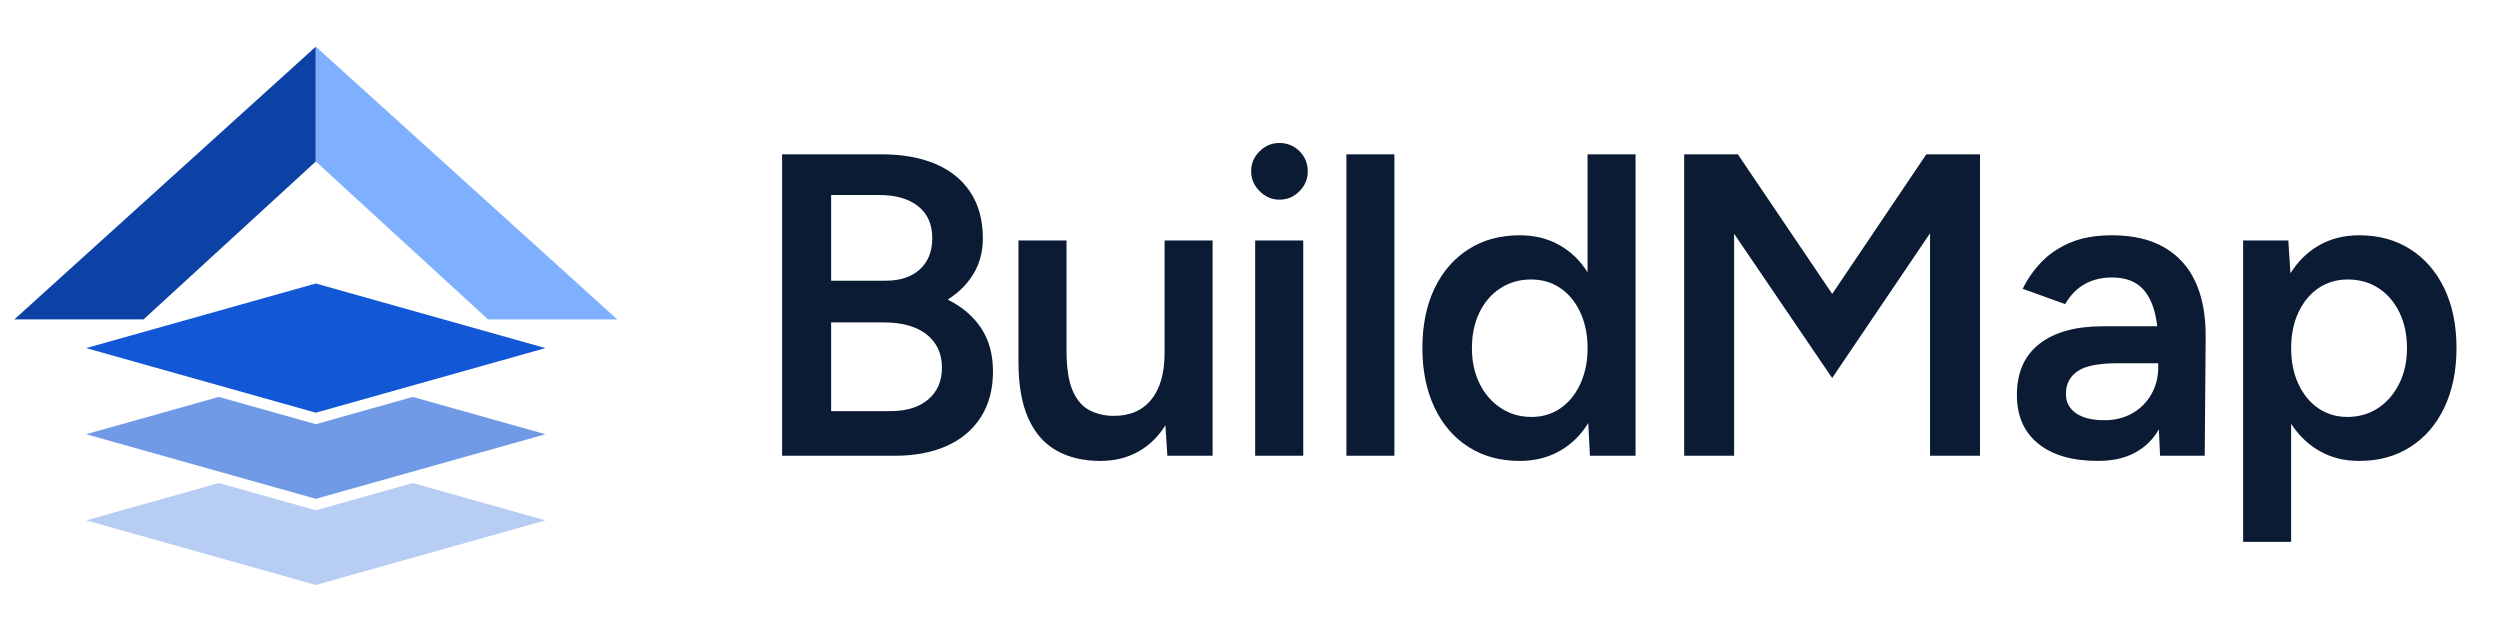
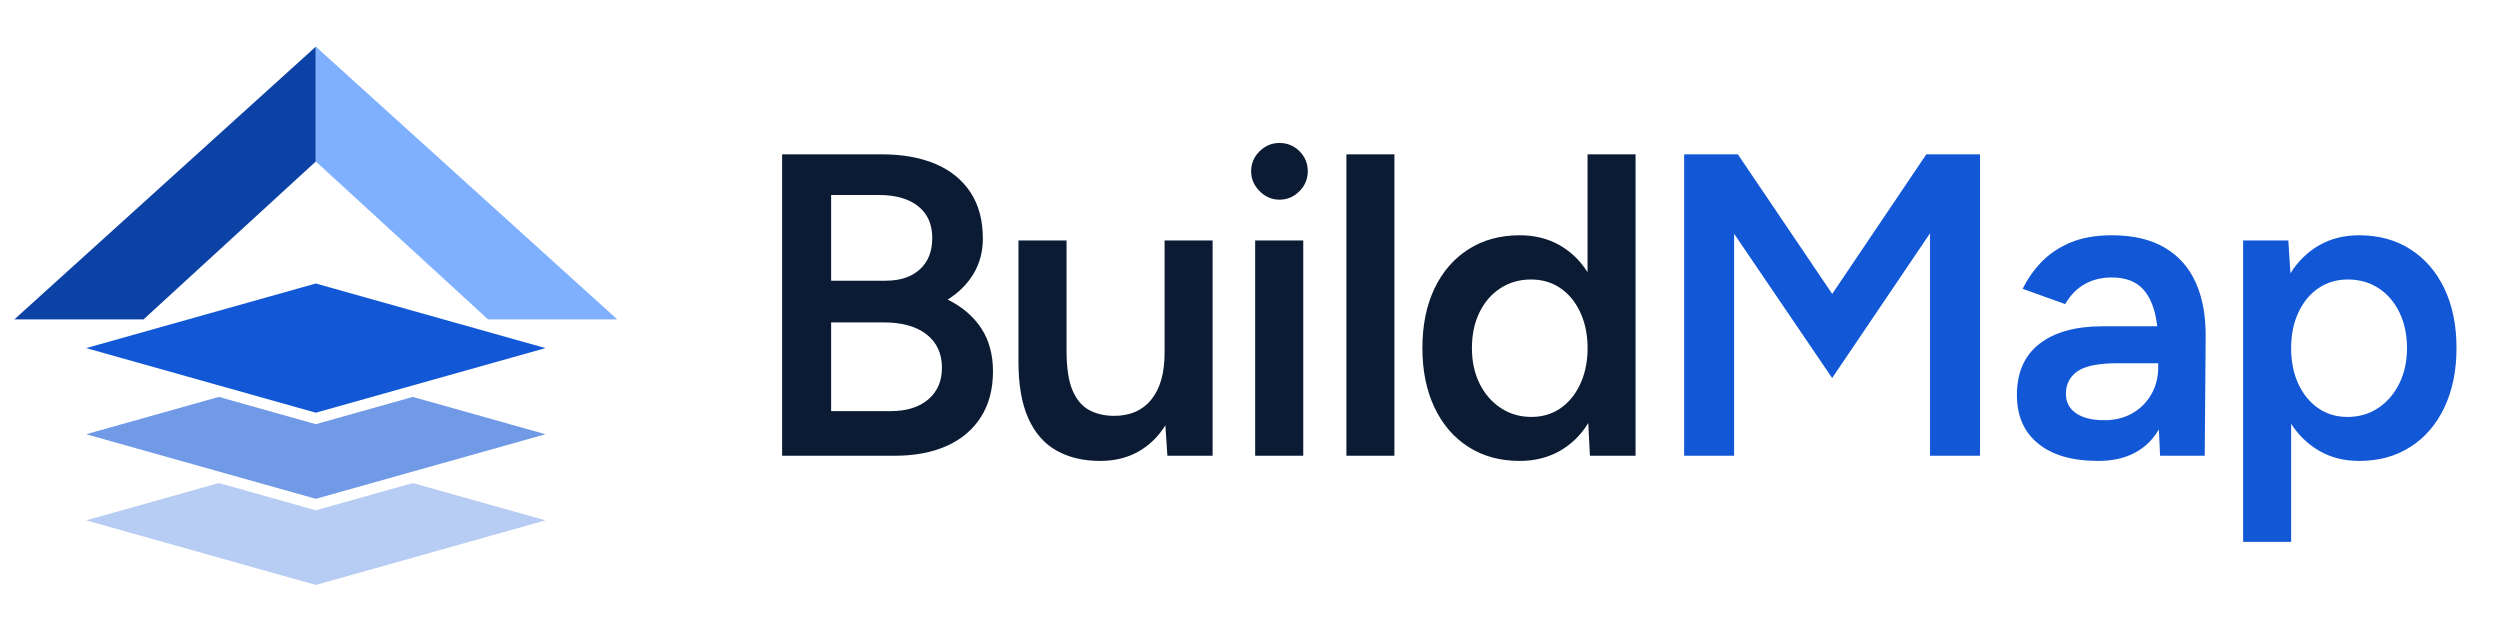
<svg xmlns="http://www.w3.org/2000/svg" viewBox="0 0 348.32 88" role="img" aria-label="BuildMap">
  <g transform="translate(-6 0.5)">
    <path d="M50 6L8 44H26L50 22Z" fill="#0C41A6" />
    <path d="M50 6L92 44H74L50 22Z" fill="#7FB0FF" />
    <path d="M50 39L82 48L50 57L18 48Z" fill="#1257D6" />
    <path d="M18 60L36.49 54.8L50 58.6L63.51 54.8L82 60L50 69Z" fill="#719AE6" />
    <path d="M18 72L36.49 66.8L50 70.6L63.51 66.8L82 72L50 81Z" fill="#B8CDF3" />
  </g>
-   <path d="M108.97 63.5V21.5H122.82Q127.13 21.5 130.29 22.82Q133.44 24.14 135.19 26.76Q136.94 29.39 136.94 33.24Q136.94 35.94 135.66 38.11Q134.37 40.28 132.04 41.74Q135.07 43.24 136.71 45.73Q138.35 48.23 138.35 51.74Q138.35 55.48 136.66 58.12Q134.97 60.76 131.91 62.13Q128.84 63.5 124.65 63.5ZM115.8 57.28H124.08Q127.43 57.28 129.33 55.65Q131.24 54.02 131.24 51.25Q131.24 48.27 129.1 46.59Q126.95 44.92 123.16 44.92H115.8ZM115.8 39.11H123.41Q126.43 39.11 128.16 37.53Q129.89 35.96 129.89 33.16Q129.89 30.29 127.92 28.73Q125.95 27.17 122.49 27.17H115.8ZM153.29 64.22Q149.76 64.22 147.21 62.78Q144.65 61.35 143.28 58.3Q141.9 55.25 141.9 50.42V33.5H148.6V48.86Q148.6 52.42 149.43 54.38Q150.27 56.34 151.75 57.13Q153.24 57.92 155.13 57.94Q158.54 57.97 160.4 55.68Q162.26 53.4 162.26 49.15V33.5H168.95V63.5H162.65L162.37 59.26Q160.89 61.63 158.59 62.93Q156.28 64.22 153.29 64.22ZM174.88 63.5V33.5H181.58V63.5ZM178.26 27.82Q176.68 27.82 175.5 26.63Q174.32 25.45 174.32 23.87Q174.32 22.23 175.5 21.07Q176.68 19.92 178.26 19.92Q179.9 19.92 181.06 21.07Q182.21 22.23 182.21 23.87Q182.21 25.45 181.06 26.63Q179.9 27.82 178.26 27.82ZM187.59 63.5V21.5H194.28V63.5ZM211.74 64.22Q207.65 64.22 204.6 62.27Q201.55 60.33 199.86 56.77Q198.18 53.21 198.18 48.5Q198.18 43.73 199.86 40.2Q201.55 36.67 204.6 34.73Q207.65 32.78 211.74 32.78Q214.82 32.78 217.24 34.13Q219.66 35.49 221.19 37.93V21.5H227.88V63.5H221.52L221.29 58.94Q219.76 61.44 217.32 62.83Q214.87 64.22 211.74 64.22ZM213.38 58.09Q215.62 58.09 217.35 56.93Q219.08 55.76 220.09 53.68Q221.11 51.59 221.19 48.95V48.09Q221.11 45.41 220.09 43.34Q219.08 41.26 217.34 40.1Q215.59 38.94 213.32 38.94Q210.93 38.94 209.06 40.15Q207.18 41.37 206.13 43.53Q205.08 45.69 205.08 48.5Q205.08 51.31 206.16 53.47Q207.24 55.63 209.12 56.86Q210.99 58.09 213.38 58.09ZM234.65 63.5V21.5H242.13L255.28 40.95L268.39 21.5H275.87V63.5H268.91V32.5L255.27 52.67L241.61 32.57V63.5ZM292.32 64.22Q286.95 64.22 283.98 61.81Q281.01 59.4 281.01 55.04Q281.01 50.34 284.16 47.9Q287.3 45.46 292.97 45.46H300.56Q300.19 42.13 298.68 40.39Q297.17 38.66 294.25 38.66Q292.11 38.66 290.48 39.57Q288.84 40.48 287.73 42.37L281.82 40.24Q282.78 38.25 284.39 36.55Q286 34.85 288.43 33.81Q290.86 32.78 294.25 32.78Q298.66 32.78 301.58 34.49Q304.5 36.19 305.93 39.37Q307.36 42.54 307.31 47.03L307.18 63.5H300.96L300.79 59.82Q299.58 61.94 297.45 63.08Q295.32 64.22 292.32 64.22ZM293.2 58.55Q295.39 58.55 297.1 57.58Q298.8 56.6 299.75 54.92Q300.7 53.25 300.7 51.18V50.61H295.08Q291.06 50.61 289.45 51.73Q287.84 52.85 287.84 54.87Q287.84 56.6 289.25 57.58Q290.67 58.55 293.2 58.55ZM312.53 75.5V33.5H318.83L319.12 38.08Q320.7 35.56 323.13 34.17Q325.56 32.78 328.7 32.78Q332.79 32.78 335.83 34.73Q338.88 36.67 340.57 40.2Q342.26 43.73 342.26 48.5Q342.26 53.21 340.57 56.77Q338.88 60.33 335.83 62.27Q332.79 64.22 328.7 64.22Q325.59 64.22 323.2 62.85Q320.81 61.49 319.22 59.05V75.5ZM327.05 58.09Q329.47 58.09 331.33 56.86Q333.19 55.63 334.27 53.47Q335.36 51.31 335.36 48.5Q335.36 45.69 334.31 43.53Q333.26 41.37 331.4 40.15Q329.53 38.94 327.11 38.94Q324.82 38.94 323.02 40.15Q321.23 41.37 320.23 43.54Q319.22 45.7 319.22 48.5Q319.22 51.31 320.22 53.48Q321.23 55.65 322.99 56.87Q324.76 58.09 327.05 58.09Z" fill="#0B1B33" />
+   <path d="M108.97 63.5V21.5H122.82Q127.13 21.5 130.29 22.82Q133.44 24.14 135.19 26.76Q136.94 29.39 136.94 33.24Q136.94 35.94 135.66 38.11Q134.37 40.28 132.04 41.74Q135.07 43.24 136.71 45.73Q138.35 48.23 138.35 51.74Q138.35 55.48 136.66 58.12Q134.97 60.76 131.91 62.13Q128.84 63.5 124.65 63.5ZM115.8 57.28H124.08Q127.43 57.28 129.33 55.65Q131.24 54.02 131.24 51.25Q131.24 48.27 129.1 46.59Q126.95 44.92 123.16 44.92H115.8ZM115.8 39.11H123.41Q126.43 39.11 128.16 37.53Q129.89 35.96 129.89 33.16Q129.89 30.29 127.92 28.73Q125.95 27.17 122.49 27.17H115.8ZM153.29 64.22Q149.76 64.22 147.21 62.78Q144.65 61.35 143.28 58.3Q141.9 55.25 141.9 50.42V33.5H148.6V48.86Q148.6 52.42 149.43 54.38Q150.27 56.34 151.75 57.13Q153.24 57.92 155.13 57.94Q158.54 57.97 160.4 55.68Q162.26 53.4 162.26 49.15V33.5H168.95V63.5H162.65L162.37 59.26Q160.89 61.63 158.59 62.93Q156.28 64.22 153.29 64.22ZM174.88 63.5V33.5H181.58V63.5ZM178.26 27.82Q176.68 27.82 175.5 26.63Q174.32 25.45 174.32 23.87Q174.32 22.23 175.5 21.07Q176.68 19.92 178.26 19.92Q179.9 19.92 181.06 21.07Q182.21 22.23 182.21 23.87Q182.21 25.45 181.06 26.63Q179.9 27.82 178.26 27.82ZM187.59 63.5V21.5H194.28V63.5ZM211.74 64.22Q207.65 64.22 204.6 62.27Q201.55 60.33 199.86 56.77Q198.18 53.21 198.18 48.5Q198.18 43.73 199.86 40.2Q201.55 36.67 204.6 34.73Q207.65 32.78 211.74 32.78Q214.82 32.78 217.24 34.13Q219.66 35.49 221.19 37.93V21.5H227.88V63.5H221.52L221.29 58.94Q219.76 61.44 217.32 62.83Q214.87 64.22 211.74 64.22ZM213.38 58.09Q215.62 58.09 217.35 56.93Q219.08 55.76 220.09 53.68Q221.11 51.59 221.19 48.95V48.09Q221.11 45.41 220.09 43.34Q219.08 41.26 217.34 40.1Q215.59 38.94 213.32 38.94Q210.93 38.94 209.06 40.15Q207.18 41.37 206.13 43.53Q205.08 45.69 205.08 48.5Q205.08 51.31 206.16 53.47Q207.24 55.63 209.12 56.86Q210.99 58.09 213.38 58.09Z" fill="#0B1B33" />
+   <path d="M234.65 63.5V21.5H242.13L255.28 40.95L268.39 21.5H275.87V63.5H268.91V32.5L255.27 52.67L241.61 32.57V63.5ZM292.32 64.22Q286.95 64.22 283.98 61.81Q281.01 59.4 281.01 55.04Q281.01 50.34 284.16 47.9Q287.3 45.46 292.97 45.46H300.56Q300.19 42.13 298.68 40.39Q297.17 38.66 294.25 38.66Q292.11 38.66 290.48 39.57Q288.84 40.48 287.73 42.37L281.82 40.24Q282.78 38.25 284.39 36.55Q286 34.85 288.43 33.81Q290.86 32.78 294.25 32.78Q298.66 32.78 301.58 34.49Q304.5 36.19 305.93 39.37Q307.36 42.54 307.31 47.03L307.18 63.5H300.96L300.79 59.82Q299.58 61.94 297.45 63.08Q295.32 64.22 292.32 64.22ZM293.2 58.55Q295.39 58.55 297.1 57.58Q298.8 56.6 299.75 54.92Q300.7 53.25 300.7 51.18V50.61H295.08Q291.06 50.61 289.45 51.73Q287.84 52.85 287.84 54.87Q287.84 56.6 289.25 57.58Q290.67 58.55 293.2 58.55ZM312.53 75.5V33.5H318.83L319.12 38.08Q320.7 35.56 323.13 34.17Q325.56 32.78 328.7 32.78Q332.79 32.78 335.83 34.73Q338.88 36.67 340.57 40.2Q342.26 43.73 342.26 48.5Q342.26 53.21 340.57 56.77Q338.88 60.33 335.83 62.27Q332.79 64.22 328.7 64.22Q325.59 64.22 323.2 62.85Q320.81 61.49 319.22 59.05V75.5ZM327.05 58.09Q329.47 58.09 331.33 56.86Q333.19 55.63 334.27 53.47Q335.36 51.31 335.36 48.5Q335.36 45.69 334.31 43.53Q333.26 41.37 331.4 40.15Q329.53 38.94 327.11 38.94Q324.82 38.94 323.02 40.15Q321.23 41.37 320.23 43.54Q319.22 45.7 319.22 48.5Q319.22 51.31 320.22 53.48Q321.23 55.65 322.99 56.87Q324.76 58.09 327.05 58.09Z" fill="#1257D6" />
</svg>
